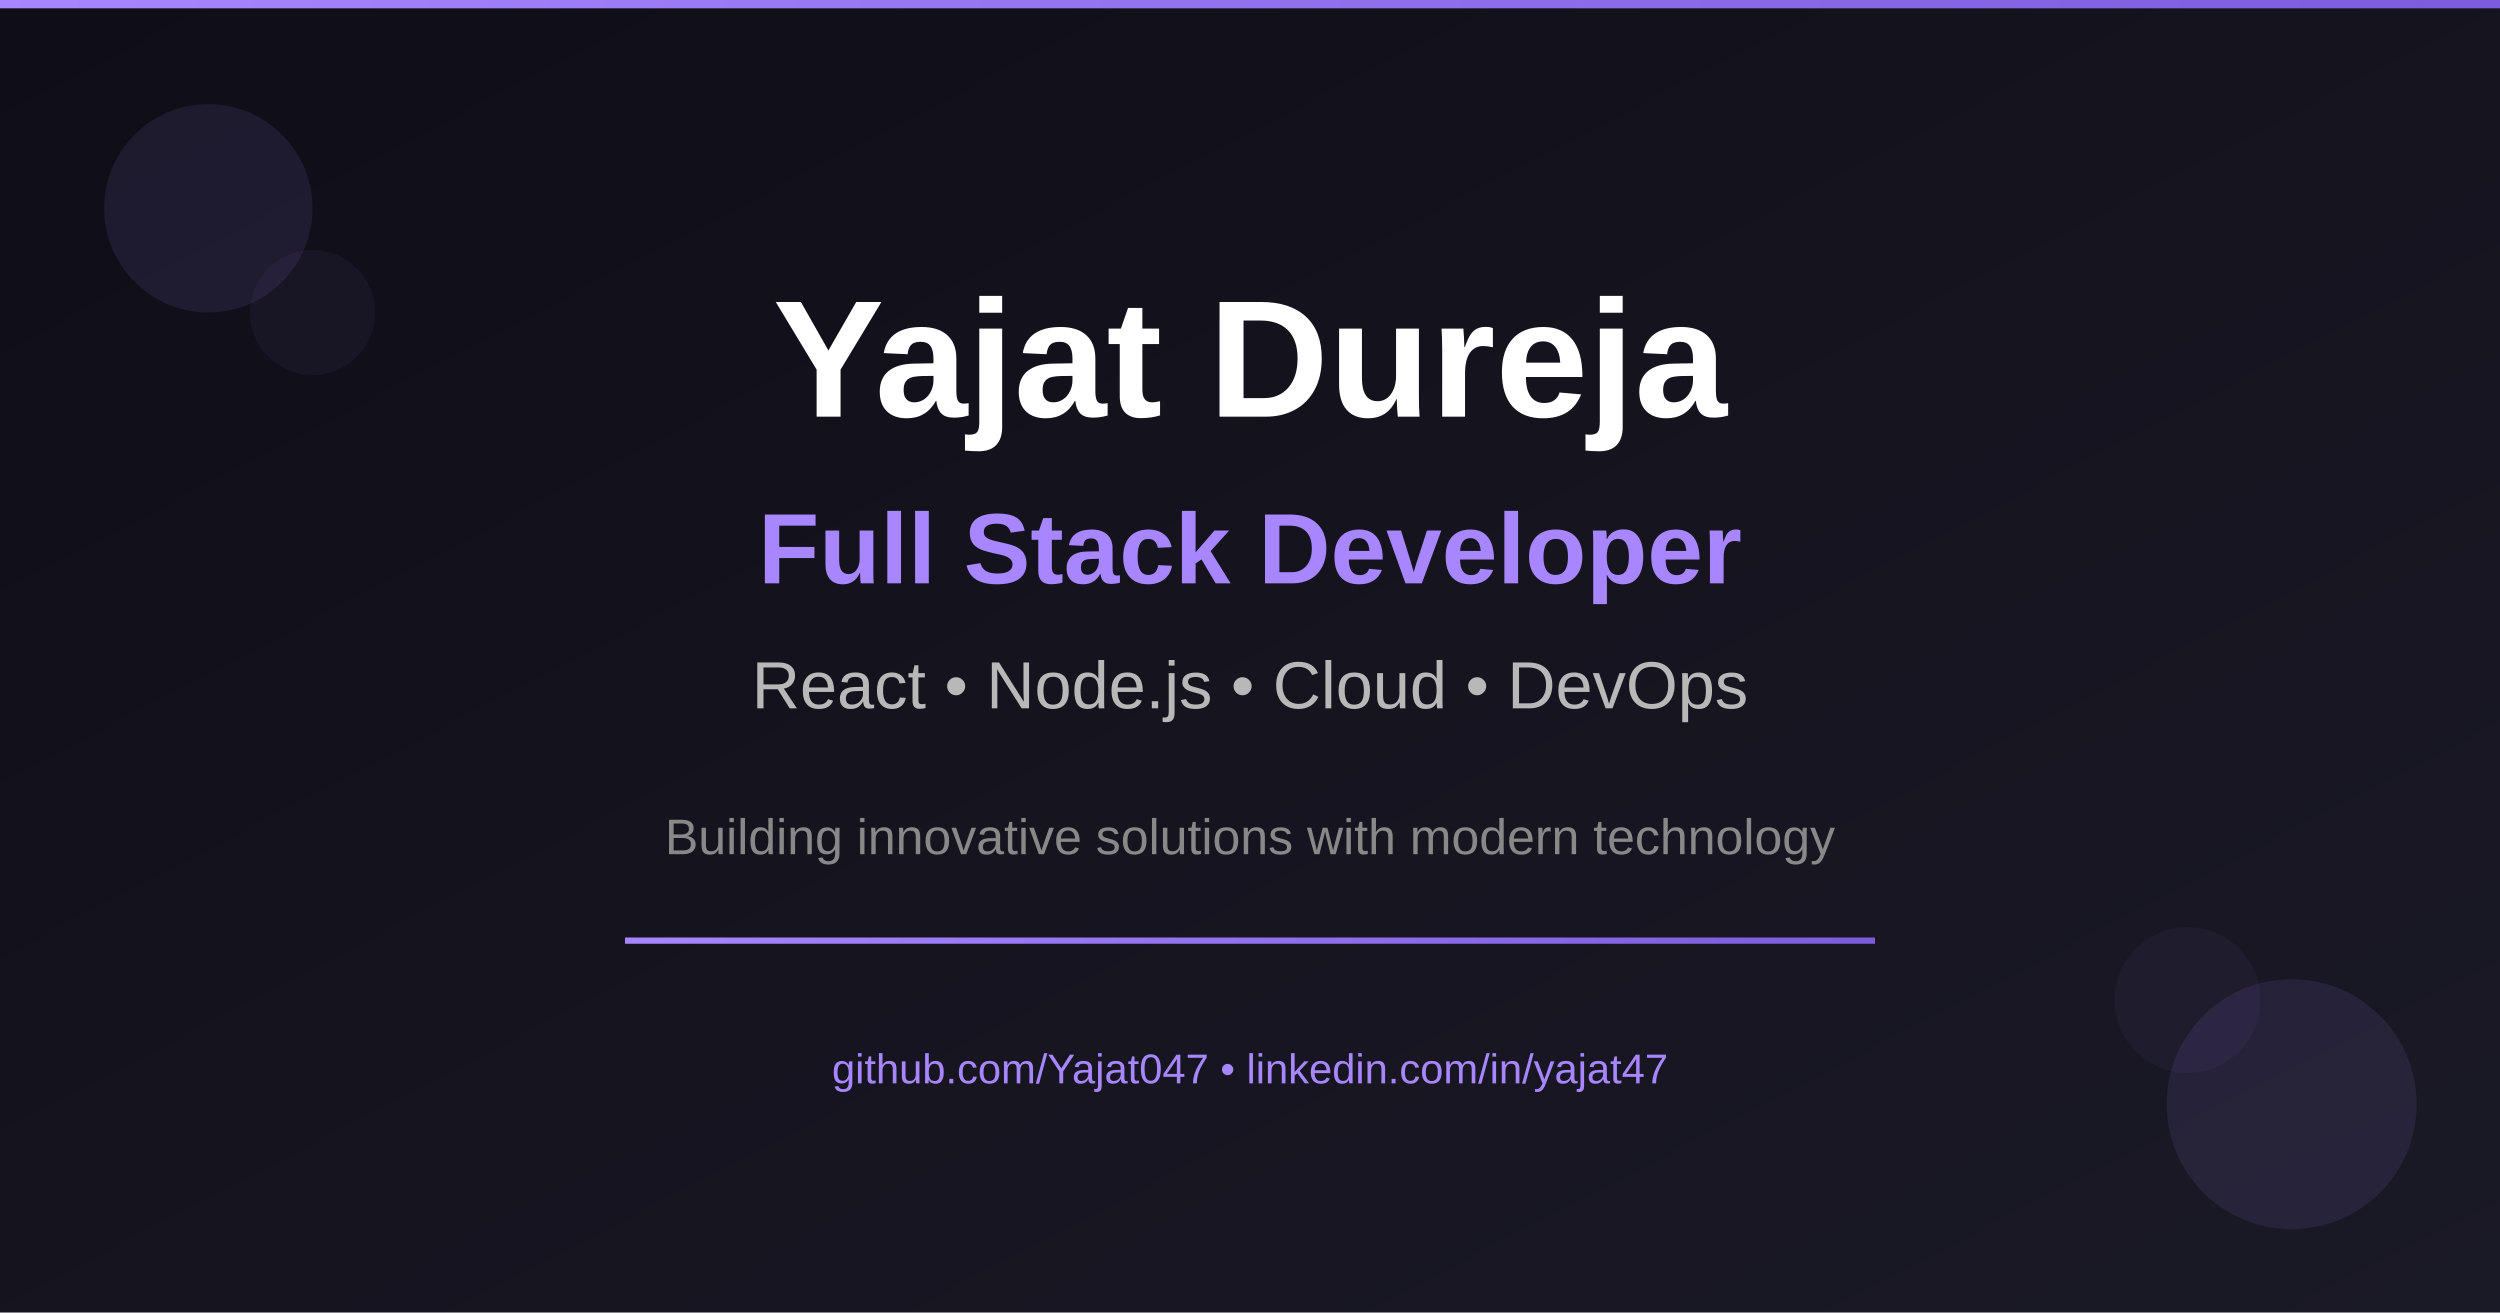
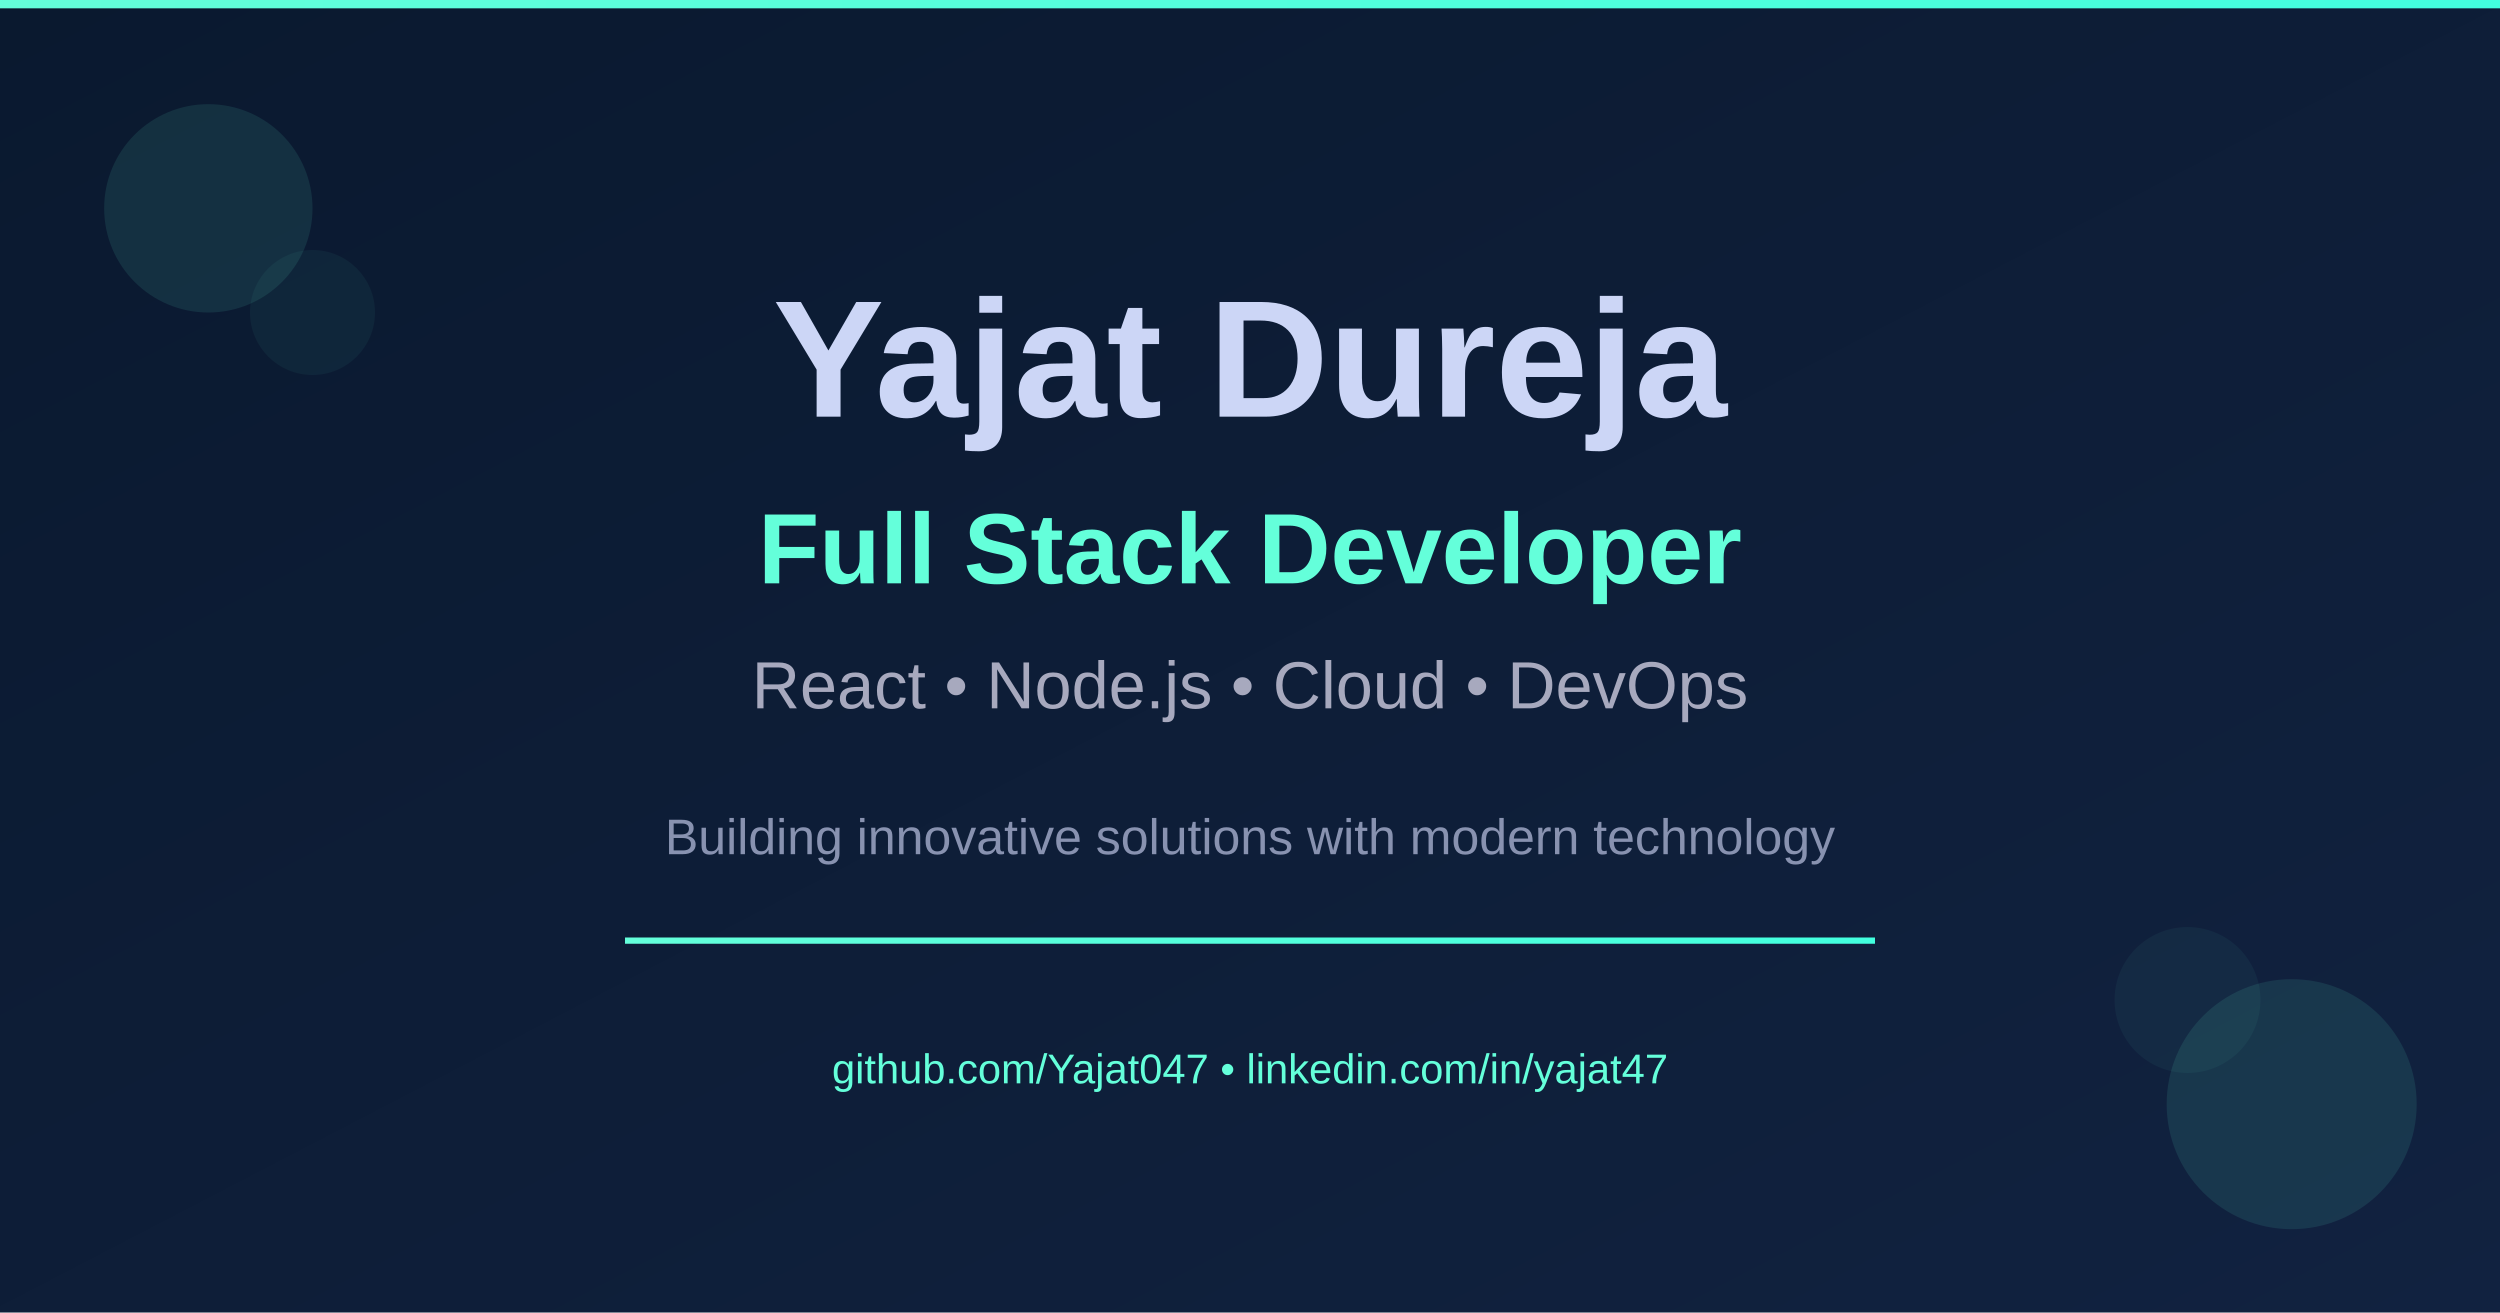
<svg xmlns="http://www.w3.org/2000/svg" width="1200" height="630">
  <defs>
    <linearGradient id="bgGradient" x1="0%" y1="0%" x2="100%" y2="100%">
-       <stop offset="0%" style="stop-color:#0f0e17;stop-opacity:1" />
-       <stop offset="100%" style="stop-color:#1a1926;stop-opacity:1" />
+       <stop offset="0%" style="stop-color:#0a192f;stop-opacity:1" />
+       <stop offset="100%" style="stop-color:#112240;stop-opacity:1" />
    </linearGradient>
    <linearGradient id="accentGradient" x1="0%" y1="0%" x2="100%" y2="0%">
-       <stop offset="0%" style="stop-color:#a786ff;stop-opacity:1" />
-       <stop offset="100%" style="stop-color:#7c5cdb;stop-opacity:1" />
+       <stop offset="0%" style="stop-color:#64ffda;stop-opacity:1" />
+       <stop offset="100%" style="stop-color:#42ffde;stop-opacity:1" />
    </linearGradient>
  </defs>
  <rect width="1200" height="630" fill="url(#bgGradient)" />
  <rect width="1200" height="4" fill="url(#accentGradient)" />
-   <circle cx="100" cy="100" r="50" fill="#a786ff" opacity="0.1" />
-   <circle cx="150" cy="150" r="30" fill="#a786ff" opacity="0.05" />
-   <circle cx="1100" cy="530" r="60" fill="#a786ff" opacity="0.1" />
-   <circle cx="1050" cy="480" r="35" fill="#a786ff" opacity="0.05" />
+   <circle cx="100" cy="100" r="50" fill="#64ffda" opacity="0.1" />
+   <circle cx="150" cy="150" r="30" fill="#64ffda" opacity="0.05" />
+   <circle cx="1100" cy="530" r="60" fill="#64ffda" opacity="0.1" />
+   <circle cx="1050" cy="480" r="35" fill="#64ffda" opacity="0.05" />
  <g>
-     <text x="600" y="200" font-family="Arial, sans-serif" font-size="80" font-weight="bold" text-anchor="middle" fill="#ffffff">
+     <text x="600" y="200" font-family="Arial, sans-serif" font-size="80" font-weight="bold" text-anchor="middle" fill="#ccd6f6">
      Yajat Dureja
    </text>
-     <text x="600" y="280" font-family="Arial, sans-serif" font-size="48" font-weight="600" text-anchor="middle" fill="#a786ff">
+     <text x="600" y="280" font-family="Arial, sans-serif" font-size="48" font-weight="600" text-anchor="middle" fill="#64ffda">
      Full Stack Developer
    </text>
-     <text x="600" y="340" font-family="Arial, sans-serif" font-size="32" text-anchor="middle" fill="#b8b8b8">
+     <text x="600" y="340" font-family="Arial, sans-serif" font-size="32" text-anchor="middle" fill="#a7a9be">
      React • Node.js • Cloud • DevOps
    </text>
-     <text x="600" y="410" font-family="Arial, sans-serif" font-size="24" text-anchor="middle" fill="#888888">
+     <text x="600" y="410" font-family="Arial, sans-serif" font-size="24" text-anchor="middle" fill="#8892b0">
      Building innovative solutions with modern technology
    </text>
    <rect x="300" y="450" width="600" height="3" fill="url(#accentGradient)" />
-     <text x="600" y="520" font-family="Arial, sans-serif" font-size="20" text-anchor="middle" fill="#a786ff">
+     <text x="600" y="520" font-family="Arial, sans-serif" font-size="20" text-anchor="middle" fill="#64ffda">
      github.com/Yajat047 • linkedin.com/in/yajat47
    </text>
  </g>
</svg>
